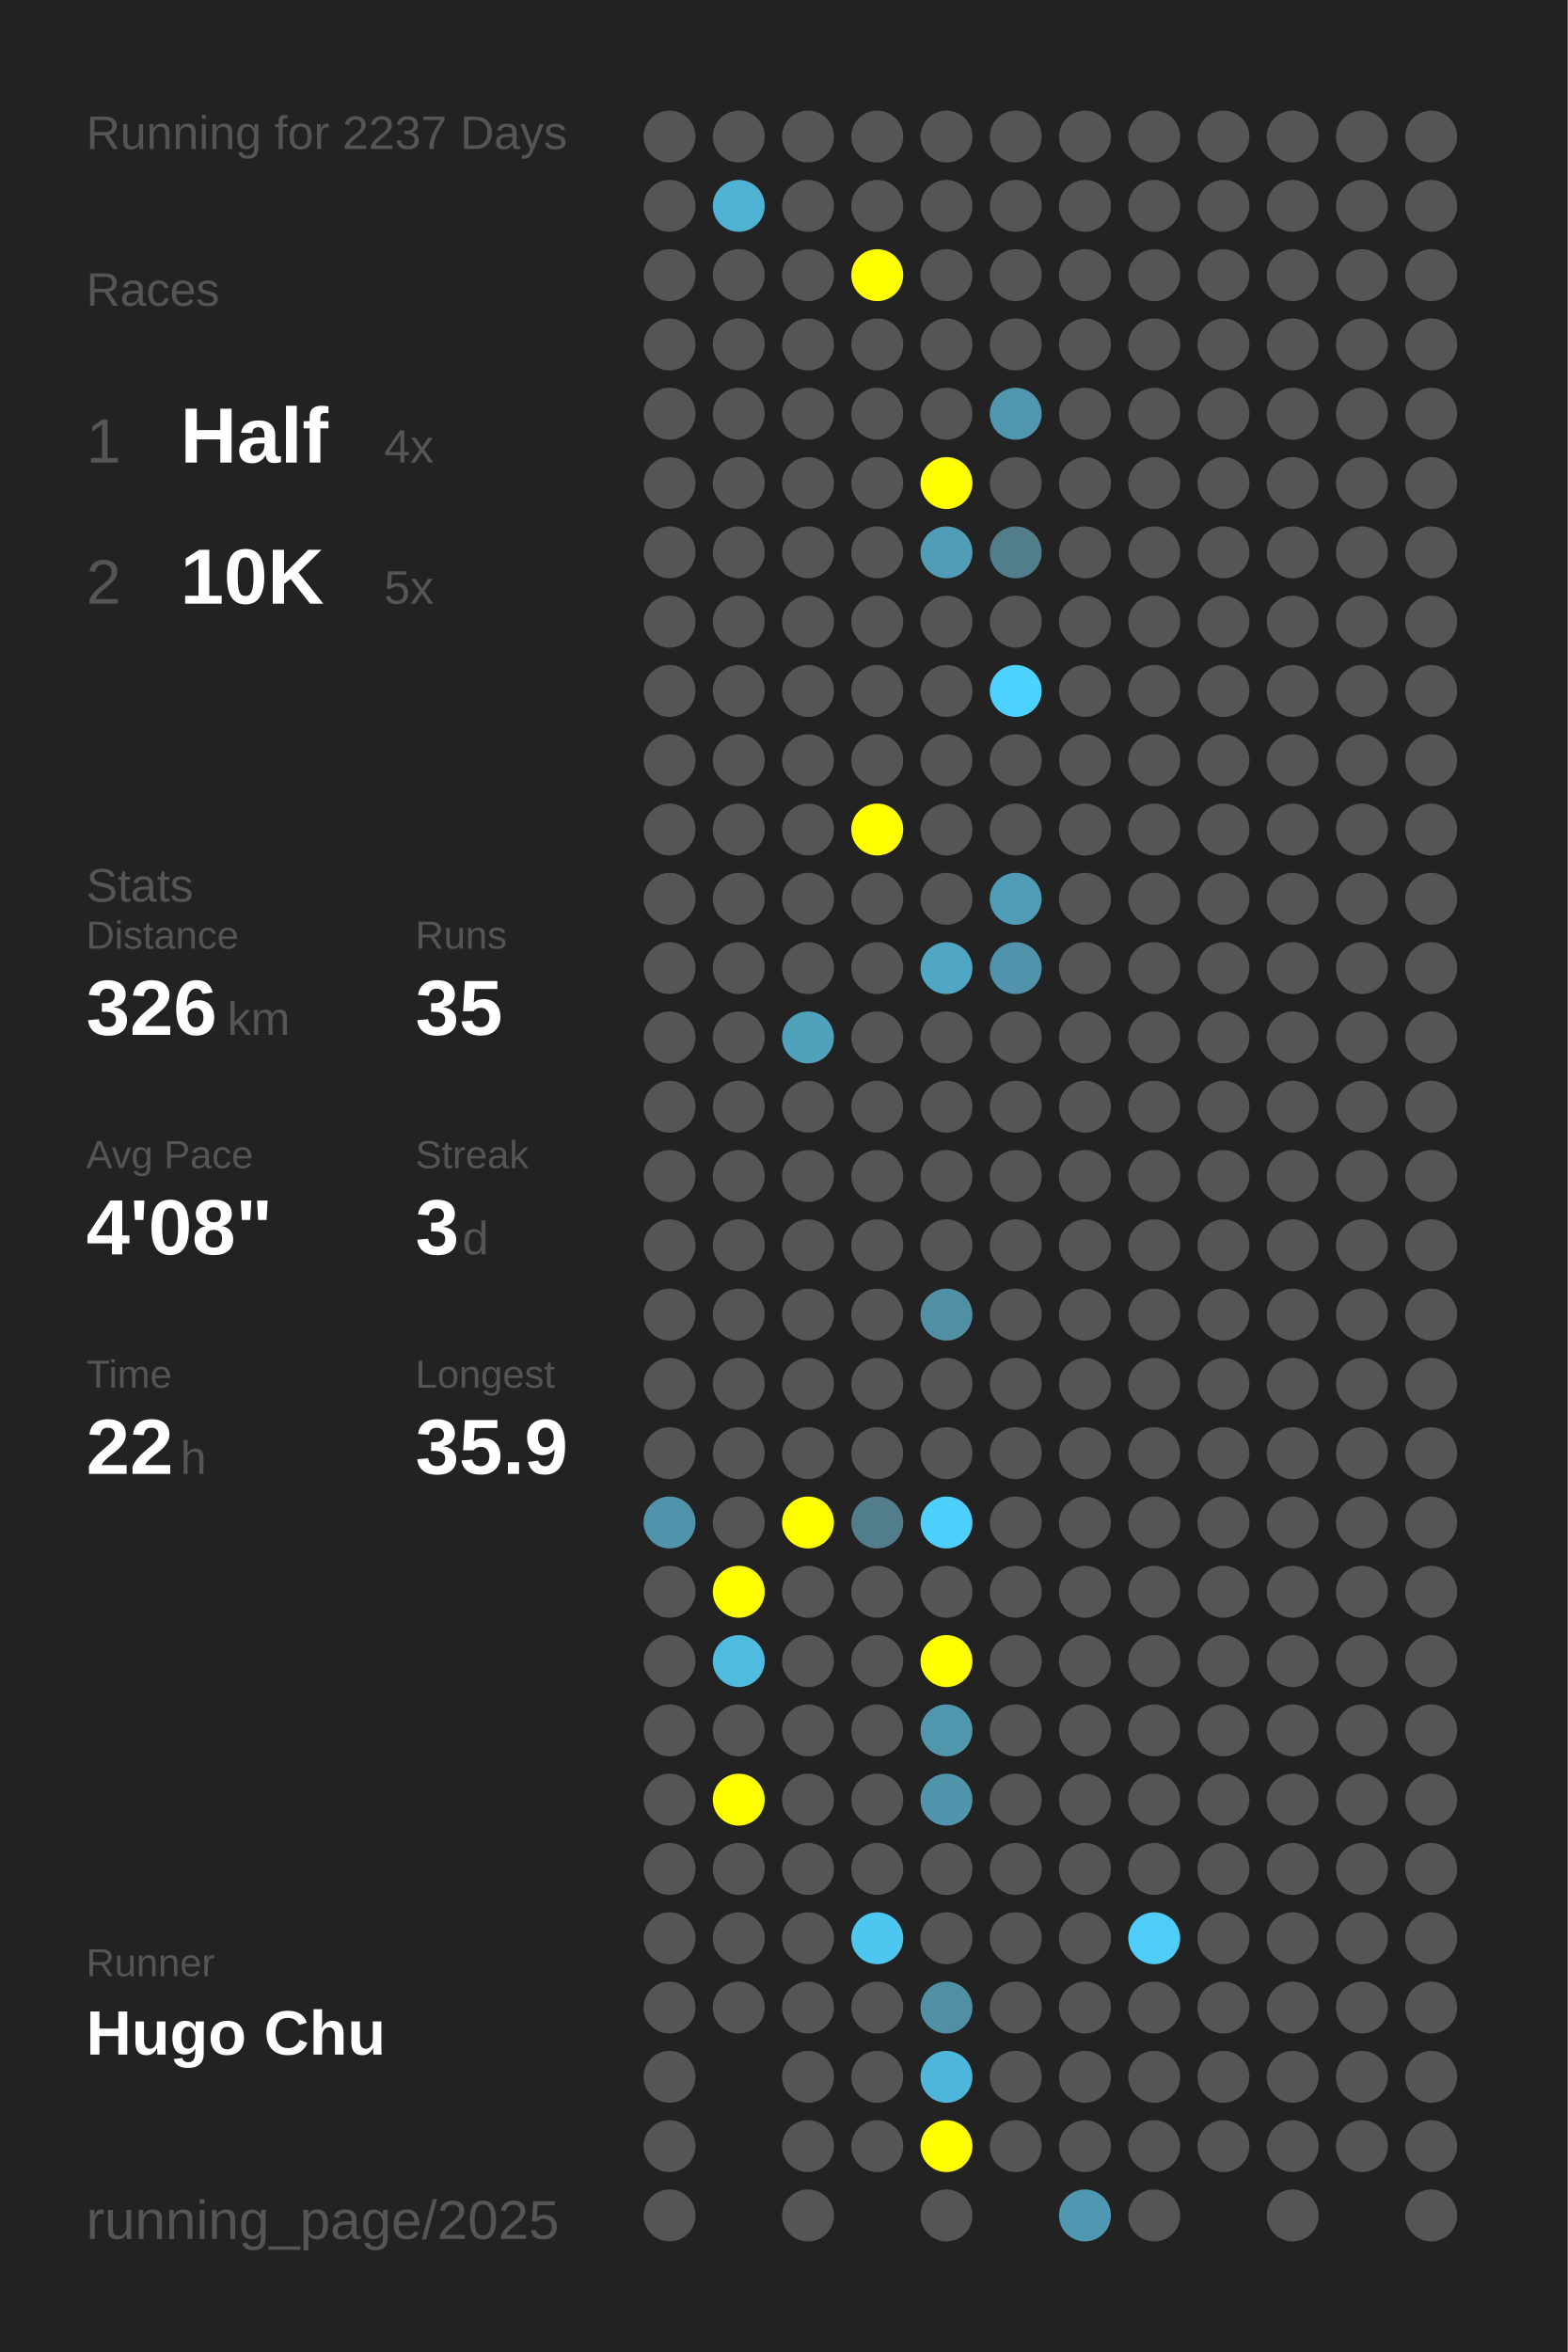
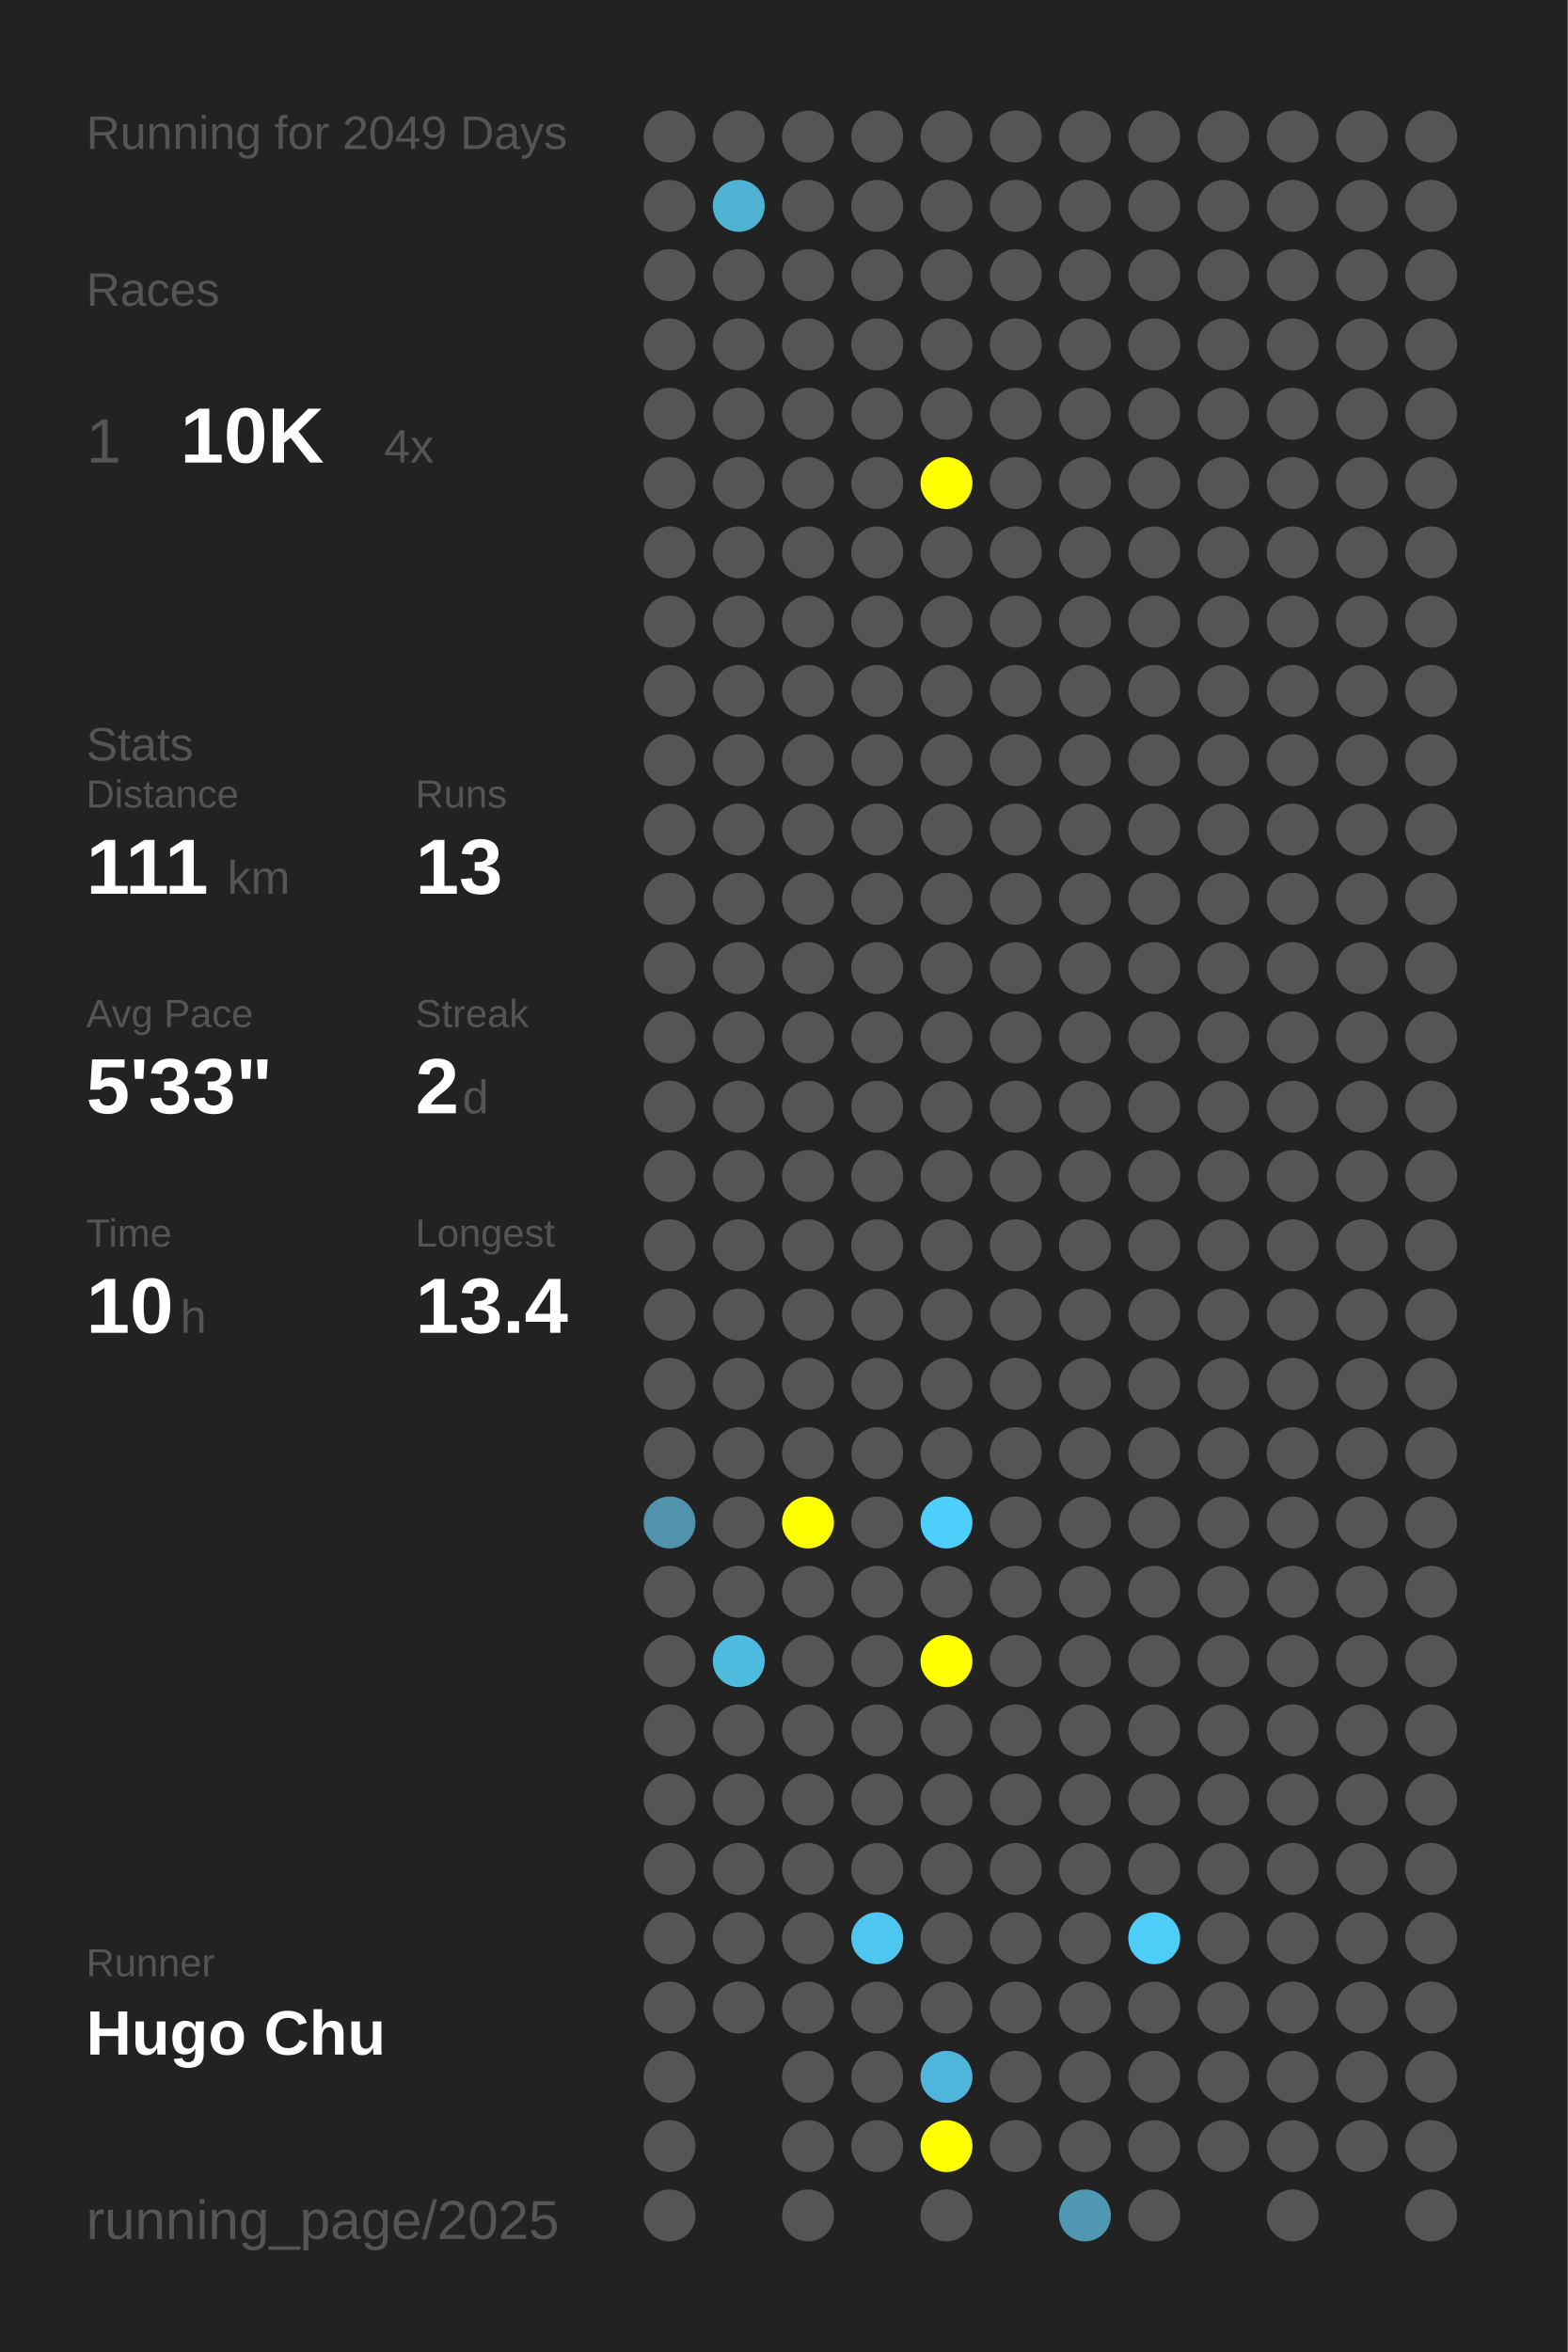
<svg xmlns="http://www.w3.org/2000/svg" baseProfile="full" height="300mm" version="1.1" viewBox="0,0,200,300" width="200mm">
  <defs />
  <rect fill="#222222" height="300" width="200" x="0" y="0" />
-   <text fill="#555555" style="font-size:6px; font-family:Arial;" x="11" y="19">Running for 2237 Days</text>
+   <text fill="#555555" style="font-size:6px; font-family:Arial;" x="11" y="19">Running for 2049 Days</text>
  <text fill="#555555" style="font-size:6px; font-family:Arial;" x="11" y="39">Races</text>
  <text fill="#555555" style="font-size:8px; font-family:Arial;" x="11" y="59">1</text>
-   <text fill="#FFFFFF" style="font-size:10px; font-family:Arial; font-weight:bold;" x="23" y="59">Half</text>
+   <text fill="#FFFFFF" style="font-size:10px; font-family:Arial; font-weight:bold;" x="23" y="59">10K</text>
  <text fill="#555555" style="font-size:6px; font-family:Arial;" x="49" y="59">4x</text>
-   <text fill="#555555" style="font-size:8px; font-family:Arial;" x="11" y="77">2</text>
-   <text fill="#FFFFFF" style="font-size:10px; font-family:Arial; font-weight:bold;" x="23" y="77">10K</text>
-   <text fill="#555555" style="font-size:6px; font-family:Arial;" x="49" y="77">5x</text>
-   <text fill="#555555" style="font-size:6px; font-family:Arial;" x="11" y="115">Stats</text>
-   <text fill="#555555" style="font-size:5px; font-family:Arial;" x="11" y="121">Distance</text>
-   <text fill="#FFFFFF" style="font-size:10px; font-family:Arial; font-weight:bold;" x="11" y="132">326</text>
-   <text fill="#555555" style="font-size:6px; font-family:Arial;" x="29" y="132">km</text>
-   <text fill="#555555" style="font-size:5px; font-family:Arial;" x="53" y="121">Runs</text>
-   <text fill="#FFFFFF" style="font-size:10px; font-family:Arial; font-weight:bold;" x="53" y="132">35</text>
-   <text fill="#555555" style="font-size:5px; font-family:Arial;" x="11" y="149">Avg Pace</text>
-   <text fill="#FFFFFF" style="font-size:10px; font-family:Arial; font-weight:bold;" x="11" y="160">4'08"</text>
-   <text fill="#555555" style="font-size:5px; font-family:Arial;" x="53" y="149">Streak</text>
-   <text fill="#FFFFFF" style="font-size:10px; font-family:Arial; font-weight:bold;" x="53" y="160">3</text>
-   <text fill="#555555" style="font-size:6px; font-family:Arial;" x="59" y="160">d</text>
-   <text fill="#555555" style="font-size:5px; font-family:Arial;" x="11" y="177">Time</text>
-   <text fill="#FFFFFF" style="font-size:10px; font-family:Arial; font-weight:bold;" x="11" y="188">22</text>
-   <text fill="#555555" style="font-size:6px; font-family:Arial;" x="23" y="188">h</text>
-   <text fill="#555555" style="font-size:5px; font-family:Arial;" x="53" y="177">Longest</text>
-   <text fill="#FFFFFF" style="font-size:10px; font-family:Arial; font-weight:bold;" x="53" y="188">35.9</text>
+   <text fill="#555555" style="font-size:6px; font-family:Arial;" x="11" y="97">Stats</text>
+   <text fill="#555555" style="font-size:5px; font-family:Arial;" x="11" y="103">Distance</text>
+   <text fill="#FFFFFF" style="font-size:10px; font-family:Arial; font-weight:bold;" x="11" y="114">111</text>
+   <text fill="#555555" style="font-size:6px; font-family:Arial;" x="29" y="114">km</text>
+   <text fill="#555555" style="font-size:5px; font-family:Arial;" x="53" y="103">Runs</text>
+   <text fill="#FFFFFF" style="font-size:10px; font-family:Arial; font-weight:bold;" x="53" y="114">13</text>
+   <text fill="#555555" style="font-size:5px; font-family:Arial;" x="11" y="131">Avg Pace</text>
+   <text fill="#FFFFFF" style="font-size:10px; font-family:Arial; font-weight:bold;" x="11" y="142">5'33"</text>
+   <text fill="#555555" style="font-size:5px; font-family:Arial;" x="53" y="131">Streak</text>
+   <text fill="#FFFFFF" style="font-size:10px; font-family:Arial; font-weight:bold;" x="53" y="142">2</text>
+   <text fill="#555555" style="font-size:6px; font-family:Arial;" x="59" y="142">d</text>
+   <text fill="#555555" style="font-size:5px; font-family:Arial;" x="11" y="159">Time</text>
+   <text fill="#FFFFFF" style="font-size:10px; font-family:Arial; font-weight:bold;" x="11" y="170">10</text>
+   <text fill="#555555" style="font-size:6px; font-family:Arial;" x="23" y="170">h</text>
+   <text fill="#555555" style="font-size:5px; font-family:Arial;" x="53" y="159">Longest</text>
+   <text fill="#FFFFFF" style="font-size:10px; font-family:Arial; font-weight:bold;" x="53" y="170">13.4</text>
  <text fill="#555555" style="font-size:5px; font-family:Arial;" x="11" y="252.065">Runner</text>
  <text fill="#FFFFFF" style="font-size:8px; font-family:Arial; font-weight:bold;" x="11" y="262.065">Hugo Chu</text>
  <text fill="#555555" style="font-size:7px; font-family:Arial;" x="11" y="285.581">running_page/2025</text>
  <circle cx="85.417" cy="17.419" fill="#555555" r="3.312" />
  <circle cx="85.417" cy="26.258" fill="#555555" r="3.312" />
  <circle cx="85.417" cy="35.097" fill="#555555" r="3.312" />
  <circle cx="85.417" cy="43.935" fill="#555555" r="3.312" />
  <circle cx="85.417" cy="52.774" fill="#555555" r="3.312" />
  <circle cx="85.417" cy="61.613" fill="#555555" r="3.312" />
  <circle cx="85.417" cy="70.452" fill="#555555" r="3.312" />
  <circle cx="85.417" cy="79.29" fill="#555555" r="3.312" />
  <circle cx="85.417" cy="88.129" fill="#555555" r="3.312" />
  <circle cx="85.417" cy="96.968" fill="#555555" r="3.312" />
  <circle cx="85.417" cy="105.806" fill="#555555" r="3.312" />
  <circle cx="85.417" cy="114.645" fill="#555555" r="3.312" />
  <circle cx="85.417" cy="123.484" fill="#555555" r="3.312" />
  <circle cx="85.417" cy="132.323" fill="#555555" r="3.312" />
  <circle cx="85.417" cy="141.161" fill="#555555" r="3.312" />
  <circle cx="85.417" cy="150" fill="#555555" r="3.312" />
  <circle cx="85.417" cy="158.839" fill="#555555" r="3.312" />
  <circle cx="85.417" cy="167.677" fill="#555555" r="3.312" />
  <circle cx="85.417" cy="176.516" fill="#555555" r="3.312" />
  <circle cx="85.417" cy="185.355" fill="#555555" r="3.312" />
  <circle cx="85.417" cy="194.194" fill="#5093aa" r="3.312" />
  <circle cx="85.417" cy="203.032" fill="#555555" r="3.312" />
  <circle cx="85.417" cy="211.871" fill="#555555" r="3.312" />
  <circle cx="85.417" cy="220.71" fill="#555555" r="3.312" />
  <circle cx="85.417" cy="229.548" fill="#555555" r="3.312" />
  <circle cx="85.417" cy="238.387" fill="#555555" r="3.312" />
  <circle cx="85.417" cy="247.226" fill="#555555" r="3.312" />
  <circle cx="85.417" cy="256.065" fill="#555555" r="3.312" />
  <circle cx="85.417" cy="264.903" fill="#555555" r="3.312" />
  <circle cx="85.417" cy="273.742" fill="#555555" r="3.312" />
  <circle cx="85.417" cy="282.581" fill="#555555" r="3.312" />
  <circle cx="94.25" cy="17.419" fill="#555555" r="3.312" />
  <circle cx="94.25" cy="26.258" fill="#4fb2d3" r="3.312" />
  <circle cx="94.25" cy="35.097" fill="#555555" r="3.312" />
  <circle cx="94.25" cy="43.935" fill="#555555" r="3.312" />
  <circle cx="94.25" cy="52.774" fill="#555555" r="3.312" />
  <circle cx="94.25" cy="61.613" fill="#555555" r="3.312" />
  <circle cx="94.25" cy="70.452" fill="#555555" r="3.312" />
  <circle cx="94.25" cy="79.29" fill="#555555" r="3.312" />
  <circle cx="94.25" cy="88.129" fill="#555555" r="3.312" />
  <circle cx="94.25" cy="96.968" fill="#555555" r="3.312" />
  <circle cx="94.25" cy="105.806" fill="#555555" r="3.312" />
  <circle cx="94.25" cy="114.645" fill="#555555" r="3.312" />
  <circle cx="94.25" cy="123.484" fill="#555555" r="3.312" />
  <circle cx="94.25" cy="132.323" fill="#555555" r="3.312" />
  <circle cx="94.25" cy="141.161" fill="#555555" r="3.312" />
  <circle cx="94.25" cy="150" fill="#555555" r="3.312" />
  <circle cx="94.25" cy="158.839" fill="#555555" r="3.312" />
  <circle cx="94.25" cy="167.677" fill="#555555" r="3.312" />
  <circle cx="94.25" cy="176.516" fill="#555555" r="3.312" />
  <circle cx="94.25" cy="185.355" fill="#555555" r="3.312" />
  <circle cx="94.25" cy="194.194" fill="#555555" r="3.312" />
-   <circle cx="94.25" cy="203.032" fill="#FFFF00" r="3.312" />
+   <circle cx="94.25" cy="203.032" fill="#555555" r="3.312" />
  <circle cx="94.25" cy="211.871" fill="#4ebbdf" r="3.312" />
  <circle cx="94.25" cy="220.71" fill="#555555" r="3.312" />
-   <circle cx="94.25" cy="229.548" fill="#FFFF00" r="3.312" />
+   <circle cx="94.25" cy="229.548" fill="#555555" r="3.312" />
  <circle cx="94.25" cy="238.387" fill="#555555" r="3.312" />
  <circle cx="94.25" cy="247.226" fill="#555555" r="3.312" />
  <circle cx="94.25" cy="256.065" fill="#555555" r="3.312" />
  <circle cx="103.083" cy="17.419" fill="#555555" r="3.312" />
  <circle cx="103.083" cy="26.258" fill="#555555" r="3.312" />
  <circle cx="103.083" cy="35.097" fill="#555555" r="3.312" />
  <circle cx="103.083" cy="43.935" fill="#555555" r="3.312" />
  <circle cx="103.083" cy="52.774" fill="#555555" r="3.312" />
  <circle cx="103.083" cy="61.613" fill="#555555" r="3.312" />
  <circle cx="103.083" cy="70.452" fill="#555555" r="3.312" />
  <circle cx="103.083" cy="79.29" fill="#555555" r="3.312" />
  <circle cx="103.083" cy="88.129" fill="#555555" r="3.312" />
  <circle cx="103.083" cy="96.968" fill="#555555" r="3.312" />
  <circle cx="103.083" cy="105.806" fill="#555555" r="3.312" />
  <circle cx="103.083" cy="114.645" fill="#555555" r="3.312" />
  <circle cx="103.083" cy="123.484" fill="#555555" r="3.312" />
-   <circle cx="103.083" cy="132.323" fill="#50a1bc" r="3.312" />
+   <circle cx="103.083" cy="132.323" fill="#555555" r="3.312" />
  <circle cx="103.083" cy="141.161" fill="#555555" r="3.312" />
  <circle cx="103.083" cy="150" fill="#555555" r="3.312" />
  <circle cx="103.083" cy="158.839" fill="#555555" r="3.312" />
  <circle cx="103.083" cy="167.677" fill="#555555" r="3.312" />
  <circle cx="103.083" cy="176.516" fill="#555555" r="3.312" />
  <circle cx="103.083" cy="185.355" fill="#555555" r="3.312" />
  <circle cx="103.083" cy="194.194" fill="#FFFF00" r="3.312" />
  <circle cx="103.083" cy="203.032" fill="#555555" r="3.312" />
  <circle cx="103.083" cy="211.871" fill="#555555" r="3.312" />
  <circle cx="103.083" cy="220.71" fill="#555555" r="3.312" />
  <circle cx="103.083" cy="229.548" fill="#555555" r="3.312" />
  <circle cx="103.083" cy="238.387" fill="#555555" r="3.312" />
  <circle cx="103.083" cy="247.226" fill="#555555" r="3.312" />
  <circle cx="103.083" cy="256.065" fill="#555555" r="3.312" />
  <circle cx="103.083" cy="264.903" fill="#555555" r="3.312" />
  <circle cx="103.083" cy="273.742" fill="#555555" r="3.312" />
  <circle cx="103.083" cy="282.581" fill="#555555" r="3.312" />
  <circle cx="111.917" cy="17.419" fill="#555555" r="3.312" />
  <circle cx="111.917" cy="26.258" fill="#555555" r="3.312" />
-   <circle cx="111.917" cy="35.097" fill="#FFFF00" r="3.312" />
+   <circle cx="111.917" cy="35.097" fill="#555555" r="3.312" />
  <circle cx="111.917" cy="43.935" fill="#555555" r="3.312" />
  <circle cx="111.917" cy="52.774" fill="#555555" r="3.312" />
  <circle cx="111.917" cy="61.613" fill="#555555" r="3.312" />
  <circle cx="111.917" cy="70.452" fill="#555555" r="3.312" />
  <circle cx="111.917" cy="79.29" fill="#555555" r="3.312" />
  <circle cx="111.917" cy="88.129" fill="#555555" r="3.312" />
  <circle cx="111.917" cy="96.968" fill="#555555" r="3.312" />
-   <circle cx="111.917" cy="105.806" fill="#FFFF00" r="3.312" />
+   <circle cx="111.917" cy="105.806" fill="#555555" r="3.312" />
  <circle cx="111.917" cy="114.645" fill="#555555" r="3.312" />
  <circle cx="111.917" cy="123.484" fill="#555555" r="3.312" />
  <circle cx="111.917" cy="132.323" fill="#555555" r="3.312" />
  <circle cx="111.917" cy="141.161" fill="#555555" r="3.312" />
  <circle cx="111.917" cy="150" fill="#555555" r="3.312" />
  <circle cx="111.917" cy="158.839" fill="#555555" r="3.312" />
  <circle cx="111.917" cy="167.677" fill="#555555" r="3.312" />
  <circle cx="111.917" cy="176.516" fill="#555555" r="3.312" />
  <circle cx="111.917" cy="185.355" fill="#555555" r="3.312" />
-   <circle cx="111.917" cy="194.194" fill="#527d8c" r="3.312" />
+   <circle cx="111.917" cy="194.194" fill="#555555" r="3.312" />
  <circle cx="111.917" cy="203.032" fill="#555555" r="3.312" />
  <circle cx="111.917" cy="211.871" fill="#555555" r="3.312" />
  <circle cx="111.917" cy="220.71" fill="#555555" r="3.312" />
  <circle cx="111.917" cy="229.548" fill="#555555" r="3.312" />
  <circle cx="111.917" cy="238.387" fill="#555555" r="3.312" />
  <circle cx="111.917" cy="247.226" fill="#4dc7f0" r="3.312" />
  <circle cx="111.917" cy="256.065" fill="#555555" r="3.312" />
  <circle cx="111.917" cy="264.903" fill="#555555" r="3.312" />
  <circle cx="111.917" cy="273.742" fill="#555555" r="3.312" />
  <circle cx="120.75" cy="17.419" fill="#555555" r="3.312" />
  <circle cx="120.75" cy="26.258" fill="#555555" r="3.312" />
  <circle cx="120.75" cy="35.097" fill="#555555" r="3.312" />
  <circle cx="120.75" cy="43.935" fill="#555555" r="3.312" />
  <circle cx="120.75" cy="52.774" fill="#555555" r="3.312" />
  <circle cx="120.75" cy="61.613" fill="#FFFF00" r="3.312" />
-   <circle cx="120.75" cy="70.452" fill="#509db7" r="3.312" />
+   <circle cx="120.75" cy="70.452" fill="#555555" r="3.312" />
  <circle cx="120.75" cy="79.29" fill="#555555" r="3.312" />
  <circle cx="120.75" cy="88.129" fill="#555555" r="3.312" />
  <circle cx="120.75" cy="96.968" fill="#555555" r="3.312" />
  <circle cx="120.75" cy="105.806" fill="#555555" r="3.312" />
  <circle cx="120.75" cy="114.645" fill="#555555" r="3.312" />
-   <circle cx="120.75" cy="123.484" fill="#4fa7c4" r="3.312" />
+   <circle cx="120.75" cy="123.484" fill="#555555" r="3.312" />
  <circle cx="120.75" cy="132.323" fill="#555555" r="3.312" />
  <circle cx="120.75" cy="141.161" fill="#555555" r="3.312" />
  <circle cx="120.75" cy="150" fill="#555555" r="3.312" />
  <circle cx="120.75" cy="158.839" fill="#555555" r="3.312" />
-   <circle cx="120.75" cy="167.677" fill="#518fa5" r="3.312" />
+   <circle cx="120.75" cy="167.677" fill="#555555" r="3.312" />
  <circle cx="120.75" cy="176.516" fill="#555555" r="3.312" />
  <circle cx="120.75" cy="185.355" fill="#555555" r="3.312" />
  <circle cx="120.75" cy="194.194" fill="#4dcffc" r="3.312" />
  <circle cx="120.75" cy="203.032" fill="#555555" r="3.312" />
  <circle cx="120.75" cy="211.871" fill="#FFFF00" r="3.312" />
-   <circle cx="120.75" cy="220.71" fill="#5097ae" r="3.312" />
-   <circle cx="120.75" cy="229.548" fill="#5095ac" r="3.312" />
+   <circle cx="120.75" cy="220.71" fill="#555555" r="3.312" />
+   <circle cx="120.75" cy="229.548" fill="#555555" r="3.312" />
  <circle cx="120.75" cy="238.387" fill="#555555" r="3.312" />
  <circle cx="120.75" cy="247.226" fill="#555555" r="3.312" />
-   <circle cx="120.75" cy="256.065" fill="#518fa4" r="3.312" />
+   <circle cx="120.75" cy="256.065" fill="#555555" r="3.312" />
  <circle cx="120.75" cy="264.903" fill="#4eb6da" r="3.312" />
  <circle cx="120.75" cy="273.742" fill="#FFFF00" r="3.312" />
  <circle cx="120.75" cy="282.581" fill="#555555" r="3.312" />
  <circle cx="129.583" cy="17.419" fill="#555555" r="3.312" />
  <circle cx="129.583" cy="26.258" fill="#555555" r="3.312" />
  <circle cx="129.583" cy="35.097" fill="#555555" r="3.312" />
  <circle cx="129.583" cy="43.935" fill="#555555" r="3.312" />
-   <circle cx="129.583" cy="52.774" fill="#5096ae" r="3.312" />
+   <circle cx="129.583" cy="52.774" fill="#555555" r="3.312" />
  <circle cx="129.583" cy="61.613" fill="#555555" r="3.312" />
-   <circle cx="129.583" cy="70.452" fill="#527d8b" r="3.312" />
+   <circle cx="129.583" cy="70.452" fill="#555555" r="3.312" />
  <circle cx="129.583" cy="79.29" fill="#555555" r="3.312" />
-   <circle cx="129.583" cy="88.129" fill="#4dd1fe" r="3.312" />
+   <circle cx="129.583" cy="88.129" fill="#555555" r="3.312" />
  <circle cx="129.583" cy="96.968" fill="#555555" r="3.312" />
  <circle cx="129.583" cy="105.806" fill="#555555" r="3.312" />
-   <circle cx="129.583" cy="114.645" fill="#509cb6" r="3.312" />
-   <circle cx="129.583" cy="123.484" fill="#5093aa" r="3.312" />
+   <circle cx="129.583" cy="114.645" fill="#555555" r="3.312" />
+   <circle cx="129.583" cy="123.484" fill="#555555" r="3.312" />
  <circle cx="129.583" cy="132.323" fill="#555555" r="3.312" />
  <circle cx="129.583" cy="141.161" fill="#555555" r="3.312" />
  <circle cx="129.583" cy="150" fill="#555555" r="3.312" />
  <circle cx="129.583" cy="158.839" fill="#555555" r="3.312" />
  <circle cx="129.583" cy="167.677" fill="#555555" r="3.312" />
  <circle cx="129.583" cy="176.516" fill="#555555" r="3.312" />
  <circle cx="129.583" cy="185.355" fill="#555555" r="3.312" />
  <circle cx="129.583" cy="194.194" fill="#555555" r="3.312" />
  <circle cx="129.583" cy="203.032" fill="#555555" r="3.312" />
  <circle cx="129.583" cy="211.871" fill="#555555" r="3.312" />
  <circle cx="129.583" cy="220.71" fill="#555555" r="3.312" />
  <circle cx="129.583" cy="229.548" fill="#555555" r="3.312" />
  <circle cx="129.583" cy="238.387" fill="#555555" r="3.312" />
  <circle cx="129.583" cy="247.226" fill="#555555" r="3.312" />
  <circle cx="129.583" cy="256.065" fill="#555555" r="3.312" />
  <circle cx="129.583" cy="264.903" fill="#555555" r="3.312" />
  <circle cx="129.583" cy="273.742" fill="#555555" r="3.312" />
  <circle cx="138.417" cy="17.419" fill="#555555" r="3.312" />
  <circle cx="138.417" cy="26.258" fill="#555555" r="3.312" />
  <circle cx="138.417" cy="35.097" fill="#555555" r="3.312" />
  <circle cx="138.417" cy="43.935" fill="#555555" r="3.312" />
  <circle cx="138.417" cy="52.774" fill="#555555" r="3.312" />
  <circle cx="138.417" cy="61.613" fill="#555555" r="3.312" />
  <circle cx="138.417" cy="70.452" fill="#555555" r="3.312" />
  <circle cx="138.417" cy="79.29" fill="#555555" r="3.312" />
  <circle cx="138.417" cy="88.129" fill="#555555" r="3.312" />
  <circle cx="138.417" cy="96.968" fill="#555555" r="3.312" />
  <circle cx="138.417" cy="105.806" fill="#555555" r="3.312" />
  <circle cx="138.417" cy="114.645" fill="#555555" r="3.312" />
  <circle cx="138.417" cy="123.484" fill="#555555" r="3.312" />
  <circle cx="138.417" cy="132.323" fill="#555555" r="3.312" />
  <circle cx="138.417" cy="141.161" fill="#555555" r="3.312" />
  <circle cx="138.417" cy="150" fill="#555555" r="3.312" />
  <circle cx="138.417" cy="158.839" fill="#555555" r="3.312" />
  <circle cx="138.417" cy="167.677" fill="#555555" r="3.312" />
  <circle cx="138.417" cy="176.516" fill="#555555" r="3.312" />
  <circle cx="138.417" cy="185.355" fill="#555555" r="3.312" />
  <circle cx="138.417" cy="194.194" fill="#555555" r="3.312" />
  <circle cx="138.417" cy="203.032" fill="#555555" r="3.312" />
  <circle cx="138.417" cy="211.871" fill="#555555" r="3.312" />
  <circle cx="138.417" cy="220.71" fill="#555555" r="3.312" />
  <circle cx="138.417" cy="229.548" fill="#555555" r="3.312" />
  <circle cx="138.417" cy="238.387" fill="#555555" r="3.312" />
  <circle cx="138.417" cy="247.226" fill="#555555" r="3.312" />
  <circle cx="138.417" cy="256.065" fill="#555555" r="3.312" />
  <circle cx="138.417" cy="264.903" fill="#555555" r="3.312" />
  <circle cx="138.417" cy="273.742" fill="#555555" r="3.312" />
  <circle cx="138.417" cy="282.581" fill="#5098b1" r="3.312" />
  <circle cx="147.25" cy="17.419" fill="#555555" r="3.312" />
  <circle cx="147.25" cy="26.258" fill="#555555" r="3.312" />
  <circle cx="147.25" cy="35.097" fill="#555555" r="3.312" />
  <circle cx="147.25" cy="43.935" fill="#555555" r="3.312" />
  <circle cx="147.25" cy="52.774" fill="#555555" r="3.312" />
  <circle cx="147.25" cy="61.613" fill="#555555" r="3.312" />
  <circle cx="147.25" cy="70.452" fill="#555555" r="3.312" />
  <circle cx="147.25" cy="79.29" fill="#555555" r="3.312" />
  <circle cx="147.25" cy="88.129" fill="#555555" r="3.312" />
  <circle cx="147.25" cy="96.968" fill="#555555" r="3.312" />
  <circle cx="147.25" cy="105.806" fill="#555555" r="3.312" />
  <circle cx="147.25" cy="114.645" fill="#555555" r="3.312" />
  <circle cx="147.25" cy="123.484" fill="#555555" r="3.312" />
  <circle cx="147.25" cy="132.323" fill="#555555" r="3.312" />
  <circle cx="147.25" cy="141.161" fill="#555555" r="3.312" />
  <circle cx="147.25" cy="150" fill="#555555" r="3.312" />
  <circle cx="147.25" cy="158.839" fill="#555555" r="3.312" />
  <circle cx="147.25" cy="167.677" fill="#555555" r="3.312" />
  <circle cx="147.25" cy="176.516" fill="#555555" r="3.312" />
  <circle cx="147.25" cy="185.355" fill="#555555" r="3.312" />
  <circle cx="147.25" cy="194.194" fill="#555555" r="3.312" />
  <circle cx="147.25" cy="203.032" fill="#555555" r="3.312" />
  <circle cx="147.25" cy="211.871" fill="#555555" r="3.312" />
  <circle cx="147.25" cy="220.71" fill="#555555" r="3.312" />
  <circle cx="147.25" cy="229.548" fill="#555555" r="3.312" />
  <circle cx="147.25" cy="238.387" fill="#555555" r="3.312" />
  <circle cx="147.25" cy="247.226" fill="#4dcdf8" r="3.312" />
  <circle cx="147.25" cy="256.065" fill="#555555" r="3.312" />
  <circle cx="147.25" cy="264.903" fill="#555555" r="3.312" />
  <circle cx="147.25" cy="273.742" fill="#555555" r="3.312" />
  <circle cx="147.25" cy="282.581" fill="#555555" r="3.312" />
  <circle cx="156.083" cy="17.419" fill="#555555" r="3.312" />
  <circle cx="156.083" cy="26.258" fill="#555555" r="3.312" />
  <circle cx="156.083" cy="35.097" fill="#555555" r="3.312" />
  <circle cx="156.083" cy="43.935" fill="#555555" r="3.312" />
  <circle cx="156.083" cy="52.774" fill="#555555" r="3.312" />
  <circle cx="156.083" cy="61.613" fill="#555555" r="3.312" />
  <circle cx="156.083" cy="70.452" fill="#555555" r="3.312" />
  <circle cx="156.083" cy="79.29" fill="#555555" r="3.312" />
  <circle cx="156.083" cy="88.129" fill="#555555" r="3.312" />
  <circle cx="156.083" cy="96.968" fill="#555555" r="3.312" />
  <circle cx="156.083" cy="105.806" fill="#555555" r="3.312" />
  <circle cx="156.083" cy="114.645" fill="#555555" r="3.312" />
  <circle cx="156.083" cy="123.484" fill="#555555" r="3.312" />
  <circle cx="156.083" cy="132.323" fill="#555555" r="3.312" />
  <circle cx="156.083" cy="141.161" fill="#555555" r="3.312" />
  <circle cx="156.083" cy="150" fill="#555555" r="3.312" />
  <circle cx="156.083" cy="158.839" fill="#555555" r="3.312" />
  <circle cx="156.083" cy="167.677" fill="#555555" r="3.312" />
  <circle cx="156.083" cy="176.516" fill="#555555" r="3.312" />
  <circle cx="156.083" cy="185.355" fill="#555555" r="3.312" />
  <circle cx="156.083" cy="194.194" fill="#555555" r="3.312" />
  <circle cx="156.083" cy="203.032" fill="#555555" r="3.312" />
  <circle cx="156.083" cy="211.871" fill="#555555" r="3.312" />
  <circle cx="156.083" cy="220.71" fill="#555555" r="3.312" />
  <circle cx="156.083" cy="229.548" fill="#555555" r="3.312" />
  <circle cx="156.083" cy="238.387" fill="#555555" r="3.312" />
  <circle cx="156.083" cy="247.226" fill="#555555" r="3.312" />
  <circle cx="156.083" cy="256.065" fill="#555555" r="3.312" />
  <circle cx="156.083" cy="264.903" fill="#555555" r="3.312" />
  <circle cx="156.083" cy="273.742" fill="#555555" r="3.312" />
  <circle cx="164.917" cy="17.419" fill="#555555" r="3.312" />
  <circle cx="164.917" cy="26.258" fill="#555555" r="3.312" />
  <circle cx="164.917" cy="35.097" fill="#555555" r="3.312" />
  <circle cx="164.917" cy="43.935" fill="#555555" r="3.312" />
  <circle cx="164.917" cy="52.774" fill="#555555" r="3.312" />
  <circle cx="164.917" cy="61.613" fill="#555555" r="3.312" />
  <circle cx="164.917" cy="70.452" fill="#555555" r="3.312" />
  <circle cx="164.917" cy="79.29" fill="#555555" r="3.312" />
  <circle cx="164.917" cy="88.129" fill="#555555" r="3.312" />
  <circle cx="164.917" cy="96.968" fill="#555555" r="3.312" />
  <circle cx="164.917" cy="105.806" fill="#555555" r="3.312" />
  <circle cx="164.917" cy="114.645" fill="#555555" r="3.312" />
  <circle cx="164.917" cy="123.484" fill="#555555" r="3.312" />
  <circle cx="164.917" cy="132.323" fill="#555555" r="3.312" />
  <circle cx="164.917" cy="141.161" fill="#555555" r="3.312" />
  <circle cx="164.917" cy="150" fill="#555555" r="3.312" />
  <circle cx="164.917" cy="158.839" fill="#555555" r="3.312" />
  <circle cx="164.917" cy="167.677" fill="#555555" r="3.312" />
  <circle cx="164.917" cy="176.516" fill="#555555" r="3.312" />
  <circle cx="164.917" cy="185.355" fill="#555555" r="3.312" />
  <circle cx="164.917" cy="194.194" fill="#555555" r="3.312" />
  <circle cx="164.917" cy="203.032" fill="#555555" r="3.312" />
  <circle cx="164.917" cy="211.871" fill="#555555" r="3.312" />
  <circle cx="164.917" cy="220.71" fill="#555555" r="3.312" />
  <circle cx="164.917" cy="229.548" fill="#555555" r="3.312" />
  <circle cx="164.917" cy="238.387" fill="#555555" r="3.312" />
  <circle cx="164.917" cy="247.226" fill="#555555" r="3.312" />
  <circle cx="164.917" cy="256.065" fill="#555555" r="3.312" />
  <circle cx="164.917" cy="264.903" fill="#555555" r="3.312" />
  <circle cx="164.917" cy="273.742" fill="#555555" r="3.312" />
  <circle cx="164.917" cy="282.581" fill="#555555" r="3.312" />
  <circle cx="173.75" cy="17.419" fill="#555555" r="3.312" />
  <circle cx="173.75" cy="26.258" fill="#555555" r="3.312" />
  <circle cx="173.75" cy="35.097" fill="#555555" r="3.312" />
  <circle cx="173.75" cy="43.935" fill="#555555" r="3.312" />
  <circle cx="173.75" cy="52.774" fill="#555555" r="3.312" />
  <circle cx="173.75" cy="61.613" fill="#555555" r="3.312" />
  <circle cx="173.75" cy="70.452" fill="#555555" r="3.312" />
  <circle cx="173.75" cy="79.29" fill="#555555" r="3.312" />
  <circle cx="173.75" cy="88.129" fill="#555555" r="3.312" />
  <circle cx="173.75" cy="96.968" fill="#555555" r="3.312" />
  <circle cx="173.75" cy="105.806" fill="#555555" r="3.312" />
  <circle cx="173.75" cy="114.645" fill="#555555" r="3.312" />
  <circle cx="173.75" cy="123.484" fill="#555555" r="3.312" />
  <circle cx="173.75" cy="132.323" fill="#555555" r="3.312" />
  <circle cx="173.75" cy="141.161" fill="#555555" r="3.312" />
  <circle cx="173.75" cy="150" fill="#555555" r="3.312" />
  <circle cx="173.75" cy="158.839" fill="#555555" r="3.312" />
  <circle cx="173.75" cy="167.677" fill="#555555" r="3.312" />
  <circle cx="173.75" cy="176.516" fill="#555555" r="3.312" />
  <circle cx="173.75" cy="185.355" fill="#555555" r="3.312" />
  <circle cx="173.75" cy="194.194" fill="#555555" r="3.312" />
  <circle cx="173.75" cy="203.032" fill="#555555" r="3.312" />
  <circle cx="173.75" cy="211.871" fill="#555555" r="3.312" />
  <circle cx="173.75" cy="220.71" fill="#555555" r="3.312" />
  <circle cx="173.75" cy="229.548" fill="#555555" r="3.312" />
  <circle cx="173.75" cy="238.387" fill="#555555" r="3.312" />
  <circle cx="173.75" cy="247.226" fill="#555555" r="3.312" />
  <circle cx="173.75" cy="256.065" fill="#555555" r="3.312" />
  <circle cx="173.75" cy="264.903" fill="#555555" r="3.312" />
  <circle cx="173.75" cy="273.742" fill="#555555" r="3.312" />
  <circle cx="182.583" cy="17.419" fill="#555555" r="3.312" />
  <circle cx="182.583" cy="26.258" fill="#555555" r="3.312" />
  <circle cx="182.583" cy="35.097" fill="#555555" r="3.312" />
  <circle cx="182.583" cy="43.935" fill="#555555" r="3.312" />
  <circle cx="182.583" cy="52.774" fill="#555555" r="3.312" />
  <circle cx="182.583" cy="61.613" fill="#555555" r="3.312" />
  <circle cx="182.583" cy="70.452" fill="#555555" r="3.312" />
  <circle cx="182.583" cy="79.29" fill="#555555" r="3.312" />
  <circle cx="182.583" cy="88.129" fill="#555555" r="3.312" />
  <circle cx="182.583" cy="96.968" fill="#555555" r="3.312" />
  <circle cx="182.583" cy="105.806" fill="#555555" r="3.312" />
  <circle cx="182.583" cy="114.645" fill="#555555" r="3.312" />
  <circle cx="182.583" cy="123.484" fill="#555555" r="3.312" />
  <circle cx="182.583" cy="132.323" fill="#555555" r="3.312" />
  <circle cx="182.583" cy="141.161" fill="#555555" r="3.312" />
  <circle cx="182.583" cy="150" fill="#555555" r="3.312" />
  <circle cx="182.583" cy="158.839" fill="#555555" r="3.312" />
  <circle cx="182.583" cy="167.677" fill="#555555" r="3.312" />
  <circle cx="182.583" cy="176.516" fill="#555555" r="3.312" />
  <circle cx="182.583" cy="185.355" fill="#555555" r="3.312" />
  <circle cx="182.583" cy="194.194" fill="#555555" r="3.312" />
  <circle cx="182.583" cy="203.032" fill="#555555" r="3.312" />
  <circle cx="182.583" cy="211.871" fill="#555555" r="3.312" />
  <circle cx="182.583" cy="220.71" fill="#555555" r="3.312" />
  <circle cx="182.583" cy="229.548" fill="#555555" r="3.312" />
  <circle cx="182.583" cy="238.387" fill="#555555" r="3.312" />
  <circle cx="182.583" cy="247.226" fill="#555555" r="3.312" />
  <circle cx="182.583" cy="256.065" fill="#555555" r="3.312" />
  <circle cx="182.583" cy="264.903" fill="#555555" r="3.312" />
  <circle cx="182.583" cy="273.742" fill="#555555" r="3.312" />
  <circle cx="182.583" cy="282.581" fill="#555555" r="3.312" />
</svg>
